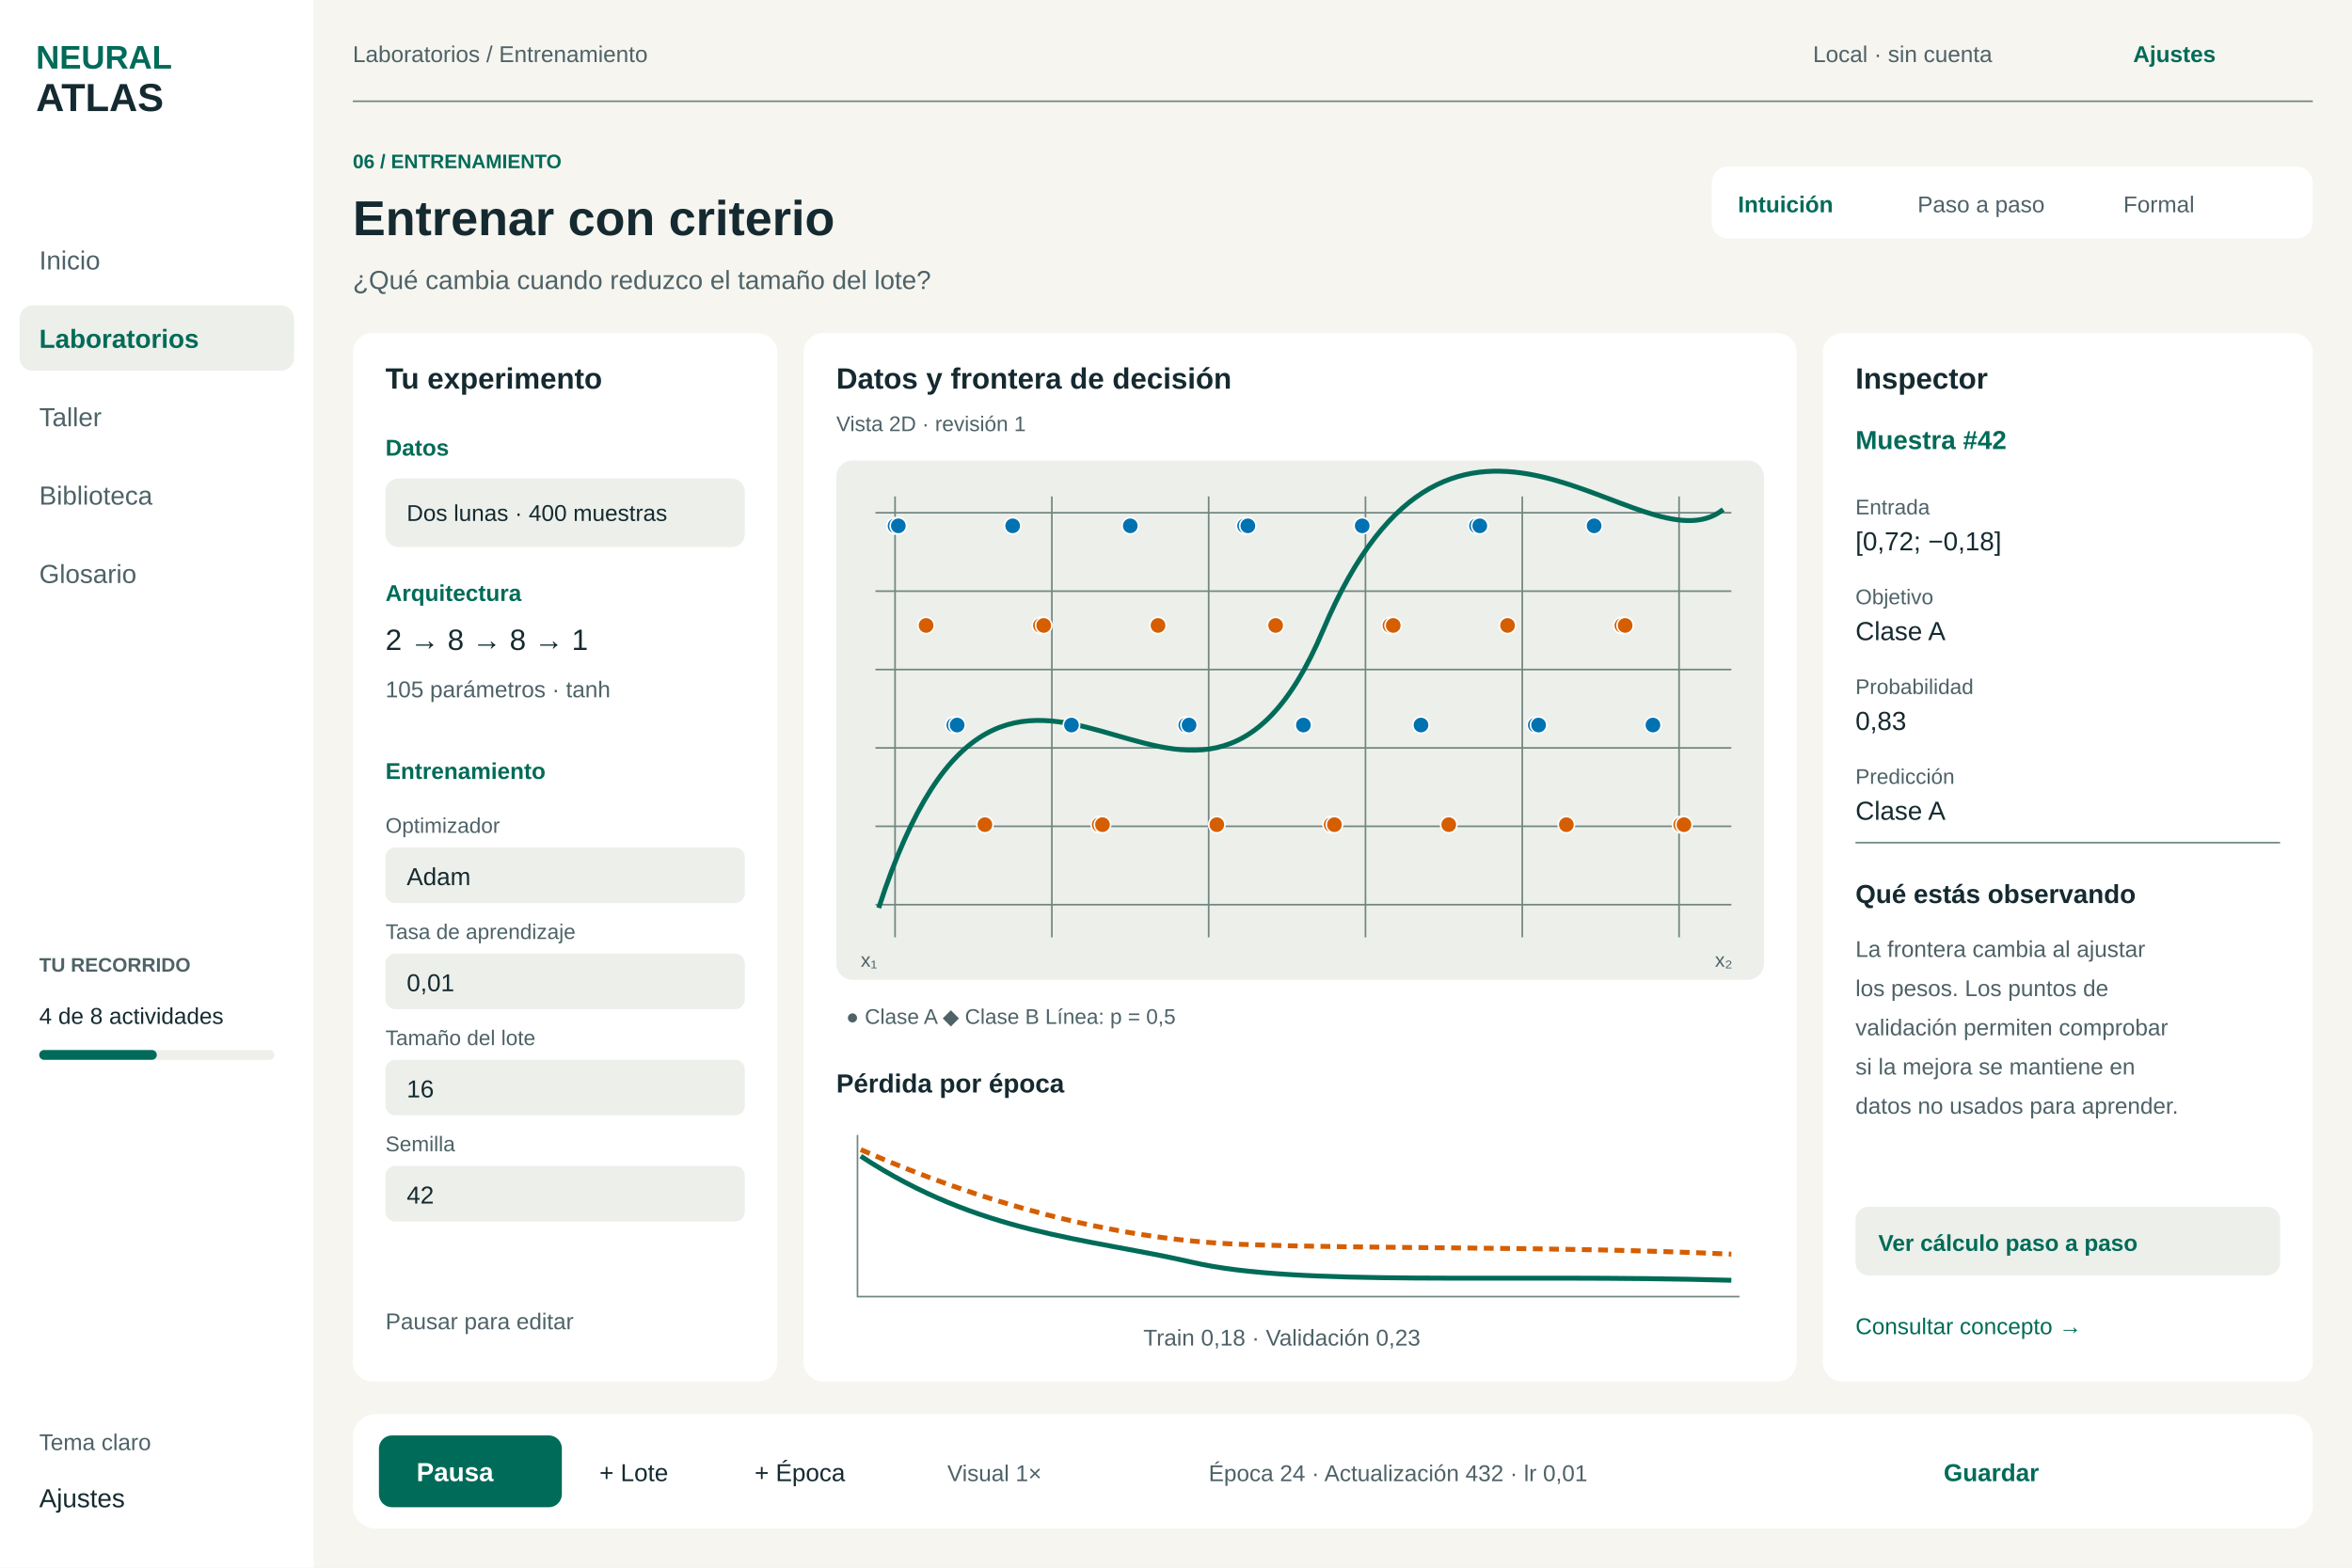
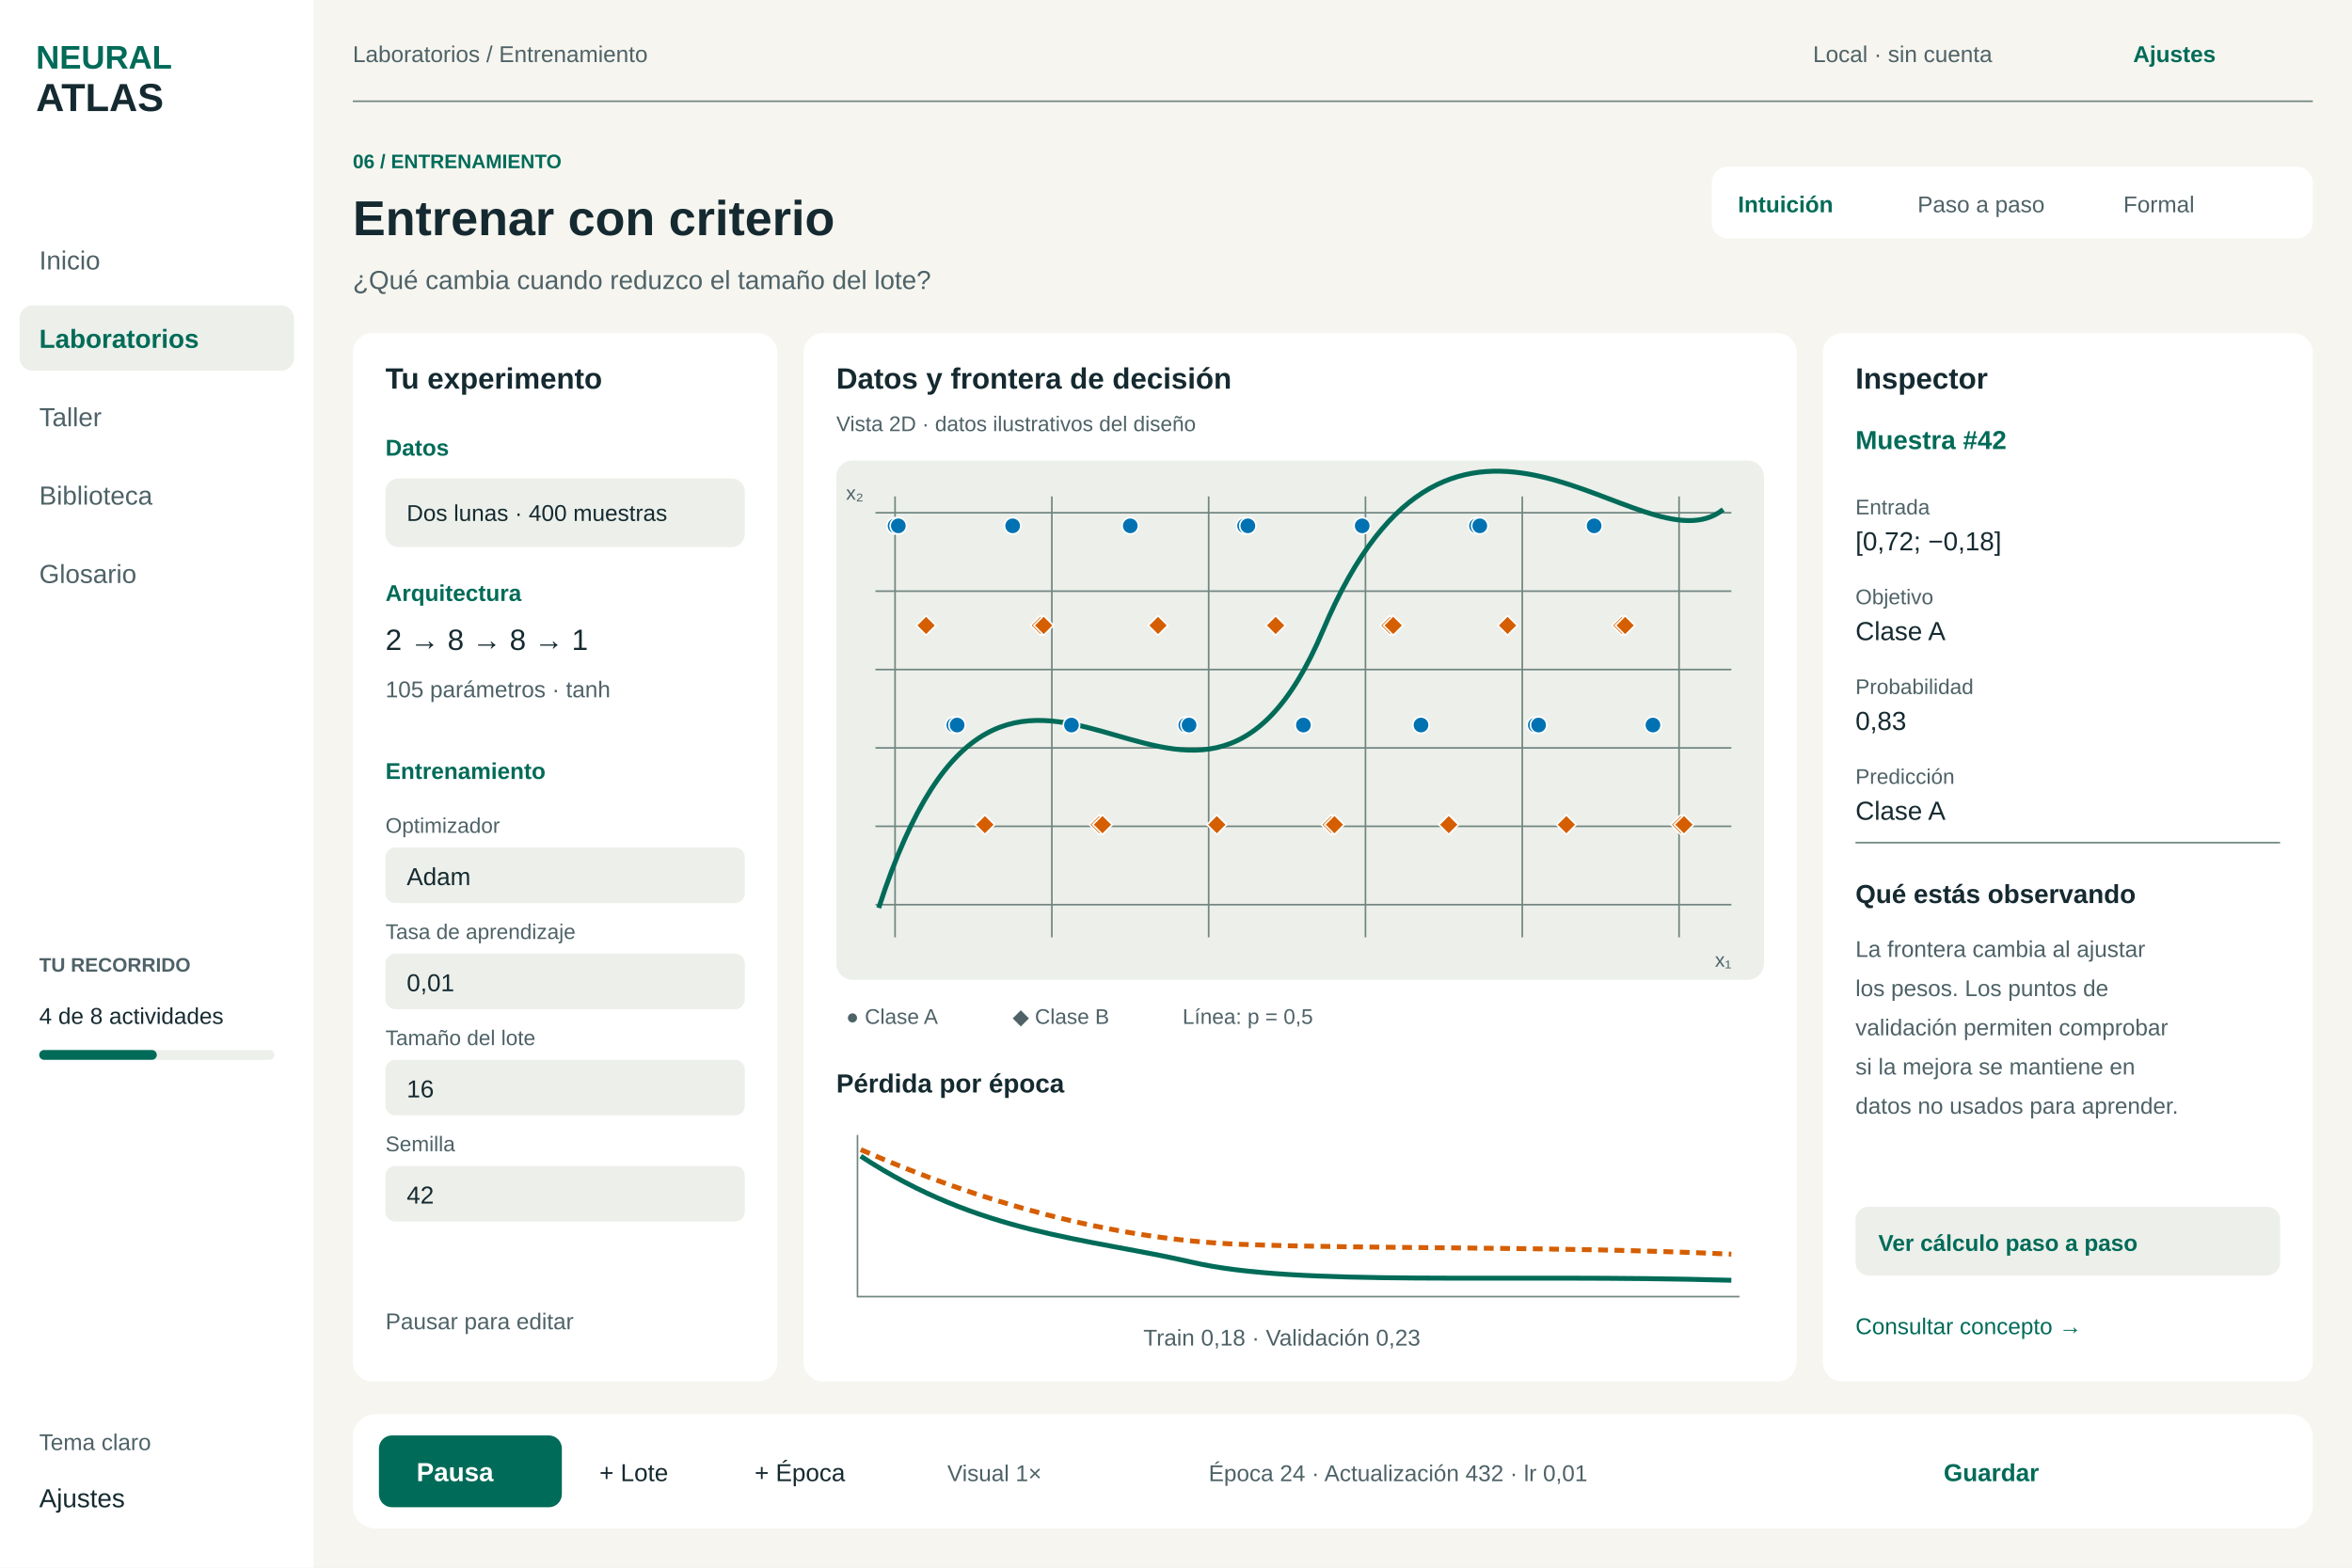
<svg xmlns="http://www.w3.org/2000/svg" width="1440" height="960" viewBox="0 0 1440 960" role="img" aria-labelledby="title desc">
  <style>text{font-family:Segoe UI,Arial,sans-serif} .num{font-family:Consolas,monospace}</style>
  <rect width="100%" height="100%" fill="#F6F5F0" />
  <rect x="0" y="0" width="192" height="960" rx="0" fill="#FFFFFF" stroke="none" />
  <text x="22" y="42" font-size="20" font-weight="700" fill="#006B58">NEURAL</text>
  <text x="22" y="68" font-size="24" font-weight="700" fill="#152A30">ATLAS</text>
  <text x="24" y="165" font-size="16" font-weight="400" fill="#4E6267">Inicio</text>
  <rect x="12" y="187" width="168" height="40" rx="8" fill="#ECEFEA" stroke="none" />
  <text x="24" y="213" font-size="16" font-weight="600" fill="#006B58">Laboratorios</text>
  <text x="24" y="261" font-size="16" font-weight="400" fill="#4E6267">Taller</text>
  <text x="24" y="309" font-size="16" font-weight="400" fill="#4E6267">Biblioteca</text>
  <text x="24" y="357" font-size="16" font-weight="400" fill="#4E6267">Glosario</text>
  <text x="24" y="595" font-size="12" font-weight="600" fill="#4E6267">TU RECORRIDO</text>
  <text x="24" y="627" font-size="14" font-weight="400" fill="#152A30">4 de 8 actividades</text>
  <rect x="24" y="643" width="144" height="6" rx="3" fill="#ECEFEA" stroke="none" />
  <rect x="24" y="643" width="72" height="6" rx="3" fill="#006B58" stroke="none" />
  <text x="24" y="888" font-size="14" font-weight="400" fill="#4E6267">Tema claro</text>
  <text x="24" y="923" font-size="16" font-weight="400" fill="#152A30">Ajustes</text>
  <text x="216" y="38" font-size="14" font-weight="400" fill="#4E6267">Laboratorios / Entrenamiento</text>
  <text x="1110" y="38" font-size="14" font-weight="400" fill="#4E6267">Local · sin cuenta</text>
  <text x="1306" y="38" font-size="14" font-weight="600" fill="#006B58">Ajustes</text>
  <path d="M216,62L1416,62" fill="none" stroke="#718681" />
  <text x="216" y="103" font-size="12" font-weight="700" fill="#006B58">06 / ENTRENAMIENTO</text>
  <text x="216" y="144" font-size="30" font-weight="700" fill="#152A30">Entrenar con criterio</text>
  <text x="216" y="177" font-size="16" font-weight="400" fill="#4E6267">¿Qué cambia cuando reduzco el tamaño del lote?</text>
  <rect x="1048" y="102" width="368" height="44" rx="10" fill="#FFFFFF" stroke="none" />
  <text x="1064" y="130" font-size="14" font-weight="700" fill="#006B58">Intuición</text>
  <text x="1174" y="130" font-size="14" font-weight="400" fill="#4E6267">Paso a paso</text>
  <text x="1300" y="130" font-size="14" font-weight="400" fill="#4E6267">Formal</text>
  <rect x="216" y="204" width="260" height="642" rx="12" fill="#FFFFFF" stroke="none" />
  <text x="236" y="238" font-size="18" font-weight="600" fill="#152A30">Tu experimento</text>
  <text x="236" y="279" font-size="14" font-weight="700" fill="#006B58">Datos</text>
  <rect x="236" y="293" width="220" height="42" rx="8" fill="#ECEFEA" stroke="none" />
  <text x="249" y="319" font-size="14" font-weight="400" fill="#152A30">Dos lunas · 400 muestras</text>
  <text x="236" y="368" font-size="14" font-weight="700" fill="#006B58">Arquitectura</text>
  <text x="236" y="398" font-size="18" font-weight="400" fill="#152A30">2 → 8 → 8 → 1</text>
  <text x="236" y="427" font-size="14" font-weight="400" fill="#4E6267">105 parámetros · tanh</text>
  <text x="236" y="477" font-size="14" font-weight="700" fill="#006B58">Entrenamiento</text>
  <text x="236" y="510" font-size="13" font-weight="400" fill="#4E6267">Optimizador</text>
  <rect x="236" y="519" width="220" height="34" rx="6" fill="#ECEFEA" stroke="none" />
  <text x="249" y="542" font-size="15" font-weight="400" fill="#152A30">Adam</text>
  <text x="236" y="575" font-size="13" font-weight="400" fill="#4E6267">Tasa de aprendizaje</text>
  <rect x="236" y="584" width="220" height="34" rx="6" fill="#ECEFEA" stroke="none" />
  <text x="249" y="607" font-size="15" font-weight="400" fill="#152A30">0,01</text>
  <text x="236" y="640" font-size="13" font-weight="400" fill="#4E6267">Tamaño del lote</text>
  <rect x="236" y="649" width="220" height="34" rx="6" fill="#ECEFEA" stroke="none" />
  <text x="249" y="672" font-size="15" font-weight="400" fill="#152A30">16</text>
  <text x="236" y="705" font-size="13" font-weight="400" fill="#4E6267">Semilla</text>
  <rect x="236" y="714" width="220" height="34" rx="6" fill="#ECEFEA" stroke="none" />
  <text x="249" y="737" font-size="15" font-weight="400" fill="#152A30">42</text>
  <text x="236" y="814" font-size="14" font-weight="400" fill="#4E6267">Pausar para editar</text>
  <rect x="492" y="204" width="608" height="642" rx="12" fill="#FFFFFF" stroke="none" />
  <text x="512" y="238" font-size="18" font-weight="600" fill="#152A30">Datos y frontera de decisión</text>
-   <text x="512" y="264" font-size="13" font-weight="400" fill="#4E6267">Vista 2D · revisión 1</text>
+   <text x="512" y="264" font-size="13" font-weight="400" fill="#4E6267">Vista 2D · datos ilustrativos del diseño</text>
  <rect x="512" y="282" width="568" height="318" rx="10" fill="#ECEFEA" stroke="none" />
  <path d="M548,304L548,574" fill="none" stroke="#718681" />
  <path d="M536,314L1060,314" fill="none" stroke="#718681" />
  <path d="M644,304L644,574" fill="none" stroke="#718681" />
  <path d="M536,362L1060,362" fill="none" stroke="#718681" />
  <path d="M740,304L740,574" fill="none" stroke="#718681" />
  <path d="M536,410L1060,410" fill="none" stroke="#718681" />
  <path d="M836,304L836,574" fill="none" stroke="#718681" />
  <path d="M536,458L1060,458" fill="none" stroke="#718681" />
  <path d="M932,304L932,574" fill="none" stroke="#718681" />
  <path d="M536,506L1060,506" fill="none" stroke="#718681" />
  <path d="M1028,304L1028,574" fill="none" stroke="#718681" />
  <path d="M536,554L1060,554" fill="none" stroke="#718681" />
  <path d="M538,556C620,302 729,578 810,386S1005,352 1055,312" fill="none" stroke="#006B58" stroke-width="3" />
  <circle cx="548" cy="322" r="5" fill="#0072B2" stroke="#FFFFFF" stroke-width="1" />
-   <circle cx="637" cy="383" r="5" fill="#D55E00" stroke="#FFFFFF" stroke-width="1" />
+   <path d="M637,377l6,6l-6,6l-6,-6z" fill="#D55E00" stroke="#FFFFFF" />
  <circle cx="726" cy="444" r="5" fill="#0072B2" stroke="#FFFFFF" stroke-width="1" />
-   <circle cx="815" cy="505" r="5" fill="#D55E00" stroke="#FFFFFF" stroke-width="1" />
+   <path d="M815,499l6,6l-6,6l-6,-6z" fill="#D55E00" stroke="#FFFFFF" />
  <circle cx="904" cy="322" r="5" fill="#0072B2" stroke="#FFFFFF" stroke-width="1" />
-   <circle cx="993" cy="383" r="5" fill="#D55E00" stroke="#FFFFFF" stroke-width="1" />
+   <path d="M993,377l6,6l-6,6l-6,-6z" fill="#D55E00" stroke="#FFFFFF" />
  <circle cx="584" cy="444" r="5" fill="#0072B2" stroke="#FFFFFF" stroke-width="1" />
-   <circle cx="673" cy="505" r="5" fill="#D55E00" stroke="#FFFFFF" stroke-width="1" />
+   <path d="M673,499l6,6l-6,6l-6,-6z" fill="#D55E00" stroke="#FFFFFF" />
  <circle cx="762" cy="322" r="5" fill="#0072B2" stroke="#FFFFFF" stroke-width="1" />
-   <circle cx="851" cy="383" r="5" fill="#D55E00" stroke="#FFFFFF" stroke-width="1" />
+   <path d="M851,377l6,6l-6,6l-6,-6z" fill="#D55E00" stroke="#FFFFFF" />
  <circle cx="940" cy="444" r="5" fill="#0072B2" stroke="#FFFFFF" stroke-width="1" />
-   <circle cx="1029" cy="505" r="5" fill="#D55E00" stroke="#FFFFFF" stroke-width="1" />
+   <path d="M1029,499l6,6l-6,6l-6,-6z" fill="#D55E00" stroke="#FFFFFF" />
  <circle cx="620" cy="322" r="5" fill="#0072B2" stroke="#FFFFFF" stroke-width="1" />
-   <circle cx="709" cy="383" r="5" fill="#D55E00" stroke="#FFFFFF" stroke-width="1" />
+   <path d="M709,377l6,6l-6,6l-6,-6z" fill="#D55E00" stroke="#FFFFFF" />
  <circle cx="798" cy="444" r="5" fill="#0072B2" stroke="#FFFFFF" stroke-width="1" />
-   <circle cx="887" cy="505" r="5" fill="#D55E00" stroke="#FFFFFF" stroke-width="1" />
+   <path d="M887,499l6,6l-6,6l-6,-6z" fill="#D55E00" stroke="#FFFFFF" />
  <circle cx="976" cy="322" r="5" fill="#0072B2" stroke="#FFFFFF" stroke-width="1" />
-   <circle cx="567" cy="383" r="5" fill="#D55E00" stroke="#FFFFFF" stroke-width="1" />
+   <path d="M567,377l6,6l-6,6l-6,-6z" fill="#D55E00" stroke="#FFFFFF" />
  <circle cx="656" cy="444" r="5" fill="#0072B2" stroke="#FFFFFF" stroke-width="1" />
-   <circle cx="745" cy="505" r="5" fill="#D55E00" stroke="#FFFFFF" stroke-width="1" />
+   <path d="M745,499l6,6l-6,6l-6,-6z" fill="#D55E00" stroke="#FFFFFF" />
  <circle cx="834" cy="322" r="5" fill="#0072B2" stroke="#FFFFFF" stroke-width="1" />
-   <circle cx="923" cy="383" r="5" fill="#D55E00" stroke="#FFFFFF" stroke-width="1" />
+   <path d="M923,377l6,6l-6,6l-6,-6z" fill="#D55E00" stroke="#FFFFFF" />
  <circle cx="1012" cy="444" r="5" fill="#0072B2" stroke="#FFFFFF" stroke-width="1" />
-   <circle cx="603" cy="505" r="5" fill="#D55E00" stroke="#FFFFFF" stroke-width="1" />
+   <path d="M603,499l6,6l-6,6l-6,-6z" fill="#D55E00" stroke="#FFFFFF" />
  <circle cx="692" cy="322" r="5" fill="#0072B2" stroke="#FFFFFF" stroke-width="1" />
-   <circle cx="781" cy="383" r="5" fill="#D55E00" stroke="#FFFFFF" stroke-width="1" />
+   <path d="M781,377l6,6l-6,6l-6,-6z" fill="#D55E00" stroke="#FFFFFF" />
  <circle cx="870" cy="444" r="5" fill="#0072B2" stroke="#FFFFFF" stroke-width="1" />
-   <circle cx="959" cy="505" r="5" fill="#D55E00" stroke="#FFFFFF" stroke-width="1" />
+   <path d="M959,499l6,6l-6,6l-6,-6z" fill="#D55E00" stroke="#FFFFFF" />
  <circle cx="550" cy="322" r="5" fill="#0072B2" stroke="#FFFFFF" stroke-width="1" />
-   <circle cx="639" cy="383" r="5" fill="#D55E00" stroke="#FFFFFF" stroke-width="1" />
+   <path d="M639,377l6,6l-6,6l-6,-6z" fill="#D55E00" stroke="#FFFFFF" />
  <circle cx="728" cy="444" r="5" fill="#0072B2" stroke="#FFFFFF" stroke-width="1" />
-   <circle cx="817" cy="505" r="5" fill="#D55E00" stroke="#FFFFFF" stroke-width="1" />
+   <path d="M817,499l6,6l-6,6l-6,-6z" fill="#D55E00" stroke="#FFFFFF" />
  <circle cx="906" cy="322" r="5" fill="#0072B2" stroke="#FFFFFF" stroke-width="1" />
-   <circle cx="995" cy="383" r="5" fill="#D55E00" stroke="#FFFFFF" stroke-width="1" />
+   <path d="M995,377l6,6l-6,6l-6,-6z" fill="#D55E00" stroke="#FFFFFF" />
  <circle cx="586" cy="444" r="5" fill="#0072B2" stroke="#FFFFFF" stroke-width="1" />
-   <circle cx="675" cy="505" r="5" fill="#D55E00" stroke="#FFFFFF" stroke-width="1" />
+   <path d="M675,499l6,6l-6,6l-6,-6z" fill="#D55E00" stroke="#FFFFFF" />
  <circle cx="764" cy="322" r="5" fill="#0072B2" stroke="#FFFFFF" stroke-width="1" />
-   <circle cx="853" cy="383" r="5" fill="#D55E00" stroke="#FFFFFF" stroke-width="1" />
+   <path d="M853,377l6,6l-6,6l-6,-6z" fill="#D55E00" stroke="#FFFFFF" />
  <circle cx="942" cy="444" r="5" fill="#0072B2" stroke="#FFFFFF" stroke-width="1" />
-   <circle cx="1031" cy="505" r="5" fill="#D55E00" stroke="#FFFFFF" stroke-width="1" />
-   <text x="527" y="592" font-size="12" font-weight="400" fill="#4E6267">x₁</text>
-   <text x="1050" y="592" font-size="12" font-weight="400" fill="#4E6267">x₂</text>
-   <text x="518" y="627" font-size="13" font-weight="400" fill="#4E6267">● Clase A      ◆ Clase B      Línea: p = 0,5</text>
+   <path d="M1031,499l6,6l-6,6l-6,-6z" fill="#D55E00" stroke="#FFFFFF" />
+   <text x="518" y="306" font-size="12" font-weight="400" fill="#4E6267">x₂</text>
+   <text x="1050" y="592" font-size="12" font-weight="400" fill="#4E6267">x₁</text>
+   <text x="518" y="627" font-size="13" font-weight="400" fill="#4E6267">● Clase A</text>
+   <text x="620" y="627" font-size="13" font-weight="400" fill="#4E6267">◆ Clase B</text>
+   <text x="724" y="627" font-size="13" font-weight="400" fill="#4E6267">Línea: p = 0,5</text>
  <text x="512" y="669" font-size="16" font-weight="600" fill="#152A30">Pérdida por época</text>
  <path d="M525,695L525,794L1065,794" fill="none" stroke="#718681" />
  <path d="M527,708C600,756 665,758 730,773S920,780 1060,784" fill="none" stroke="#006B58" stroke-width="3" />
  <path d="M527,704C600,736 680,759 760,762S950,763 1060,768" fill="none" stroke="#D55E00" stroke-width="3" stroke-dasharray="6 4" />
  <text x="700" y="824" font-size="14" font-weight="400" fill="#4E6267">Train 0,18   ·   Validación 0,23</text>
  <rect x="1116" y="204" width="300" height="642" rx="12" fill="#FFFFFF" stroke="none" />
  <text x="1136" y="238" font-size="18" font-weight="600" fill="#152A30">Inspector</text>
  <text x="1136" y="275" font-size="16" font-weight="600" fill="#006B58">Muestra #42</text>
  <text x="1136" y="315" font-size="13" font-weight="400" fill="#4E6267">Entrada</text>
  <text x="1136" y="337" font-size="16" font-weight="400" fill="#152A30">[0,72; −0,18]</text>
  <text x="1136" y="370" font-size="13" font-weight="400" fill="#4E6267">Objetivo</text>
  <text x="1136" y="392" font-size="16" font-weight="400" fill="#152A30">Clase A</text>
  <text x="1136" y="425" font-size="13" font-weight="400" fill="#4E6267">Probabilidad</text>
  <text x="1136" y="447" font-size="16" font-weight="400" fill="#152A30">0,83</text>
  <text x="1136" y="480" font-size="13" font-weight="400" fill="#4E6267">Predicción</text>
  <text x="1136" y="502" font-size="16" font-weight="400" fill="#152A30">Clase A</text>
  <path d="M1136,516L1396,516" fill="none" stroke="#718681" />
  <text x="1136" y="553" font-size="16" font-weight="600" fill="#152A30">Qué estás observando</text>
  <text x="1136" y="586" font-size="14" font-weight="400" fill="#4E6267">La frontera cambia al ajustar</text>
  <text x="1136" y="610" font-size="14" font-weight="400" fill="#4E6267">los pesos. Los puntos de</text>
  <text x="1136" y="634" font-size="14" font-weight="400" fill="#4E6267">validación permiten comprobar</text>
  <text x="1136" y="658" font-size="14" font-weight="400" fill="#4E6267">si la mejora se mantiene en</text>
  <text x="1136" y="682" font-size="14" font-weight="400" fill="#4E6267">datos no usados para aprender.</text>
  <rect x="1136" y="739" width="260" height="42" rx="8" fill="#ECEFEA" stroke="none" />
  <text x="1150" y="766" font-size="14" font-weight="600" fill="#006B58">Ver cálculo paso a paso</text>
  <text x="1136" y="817" font-size="14" font-weight="400" fill="#006B58">Consultar concepto →</text>
  <rect x="216" y="866" width="1200" height="70" rx="14" fill="#FFFFFF" stroke="none" />
  <rect x="232" y="879" width="112" height="44" rx="8" fill="#006B58" stroke="none" />
  <text x="255" y="907" font-size="16" font-weight="600" fill="#FFFFFF">Pausa</text>
  <text x="367" y="907" font-size="15" font-weight="400" fill="#152A30">+ Lote</text>
  <text x="462" y="907" font-size="15" font-weight="400" fill="#152A30">+ Época</text>
  <text x="580" y="907" font-size="14" font-weight="400" fill="#4E6267">Visual 1×</text>
  <text x="740" y="907" font-size="14" font-weight="400" fill="#4E6267">Época 24 · Actualización 432 · lr 0,01</text>
  <text x="1190" y="907" font-size="15" font-weight="600" fill="#006B58">Guardar</text>
</svg>
